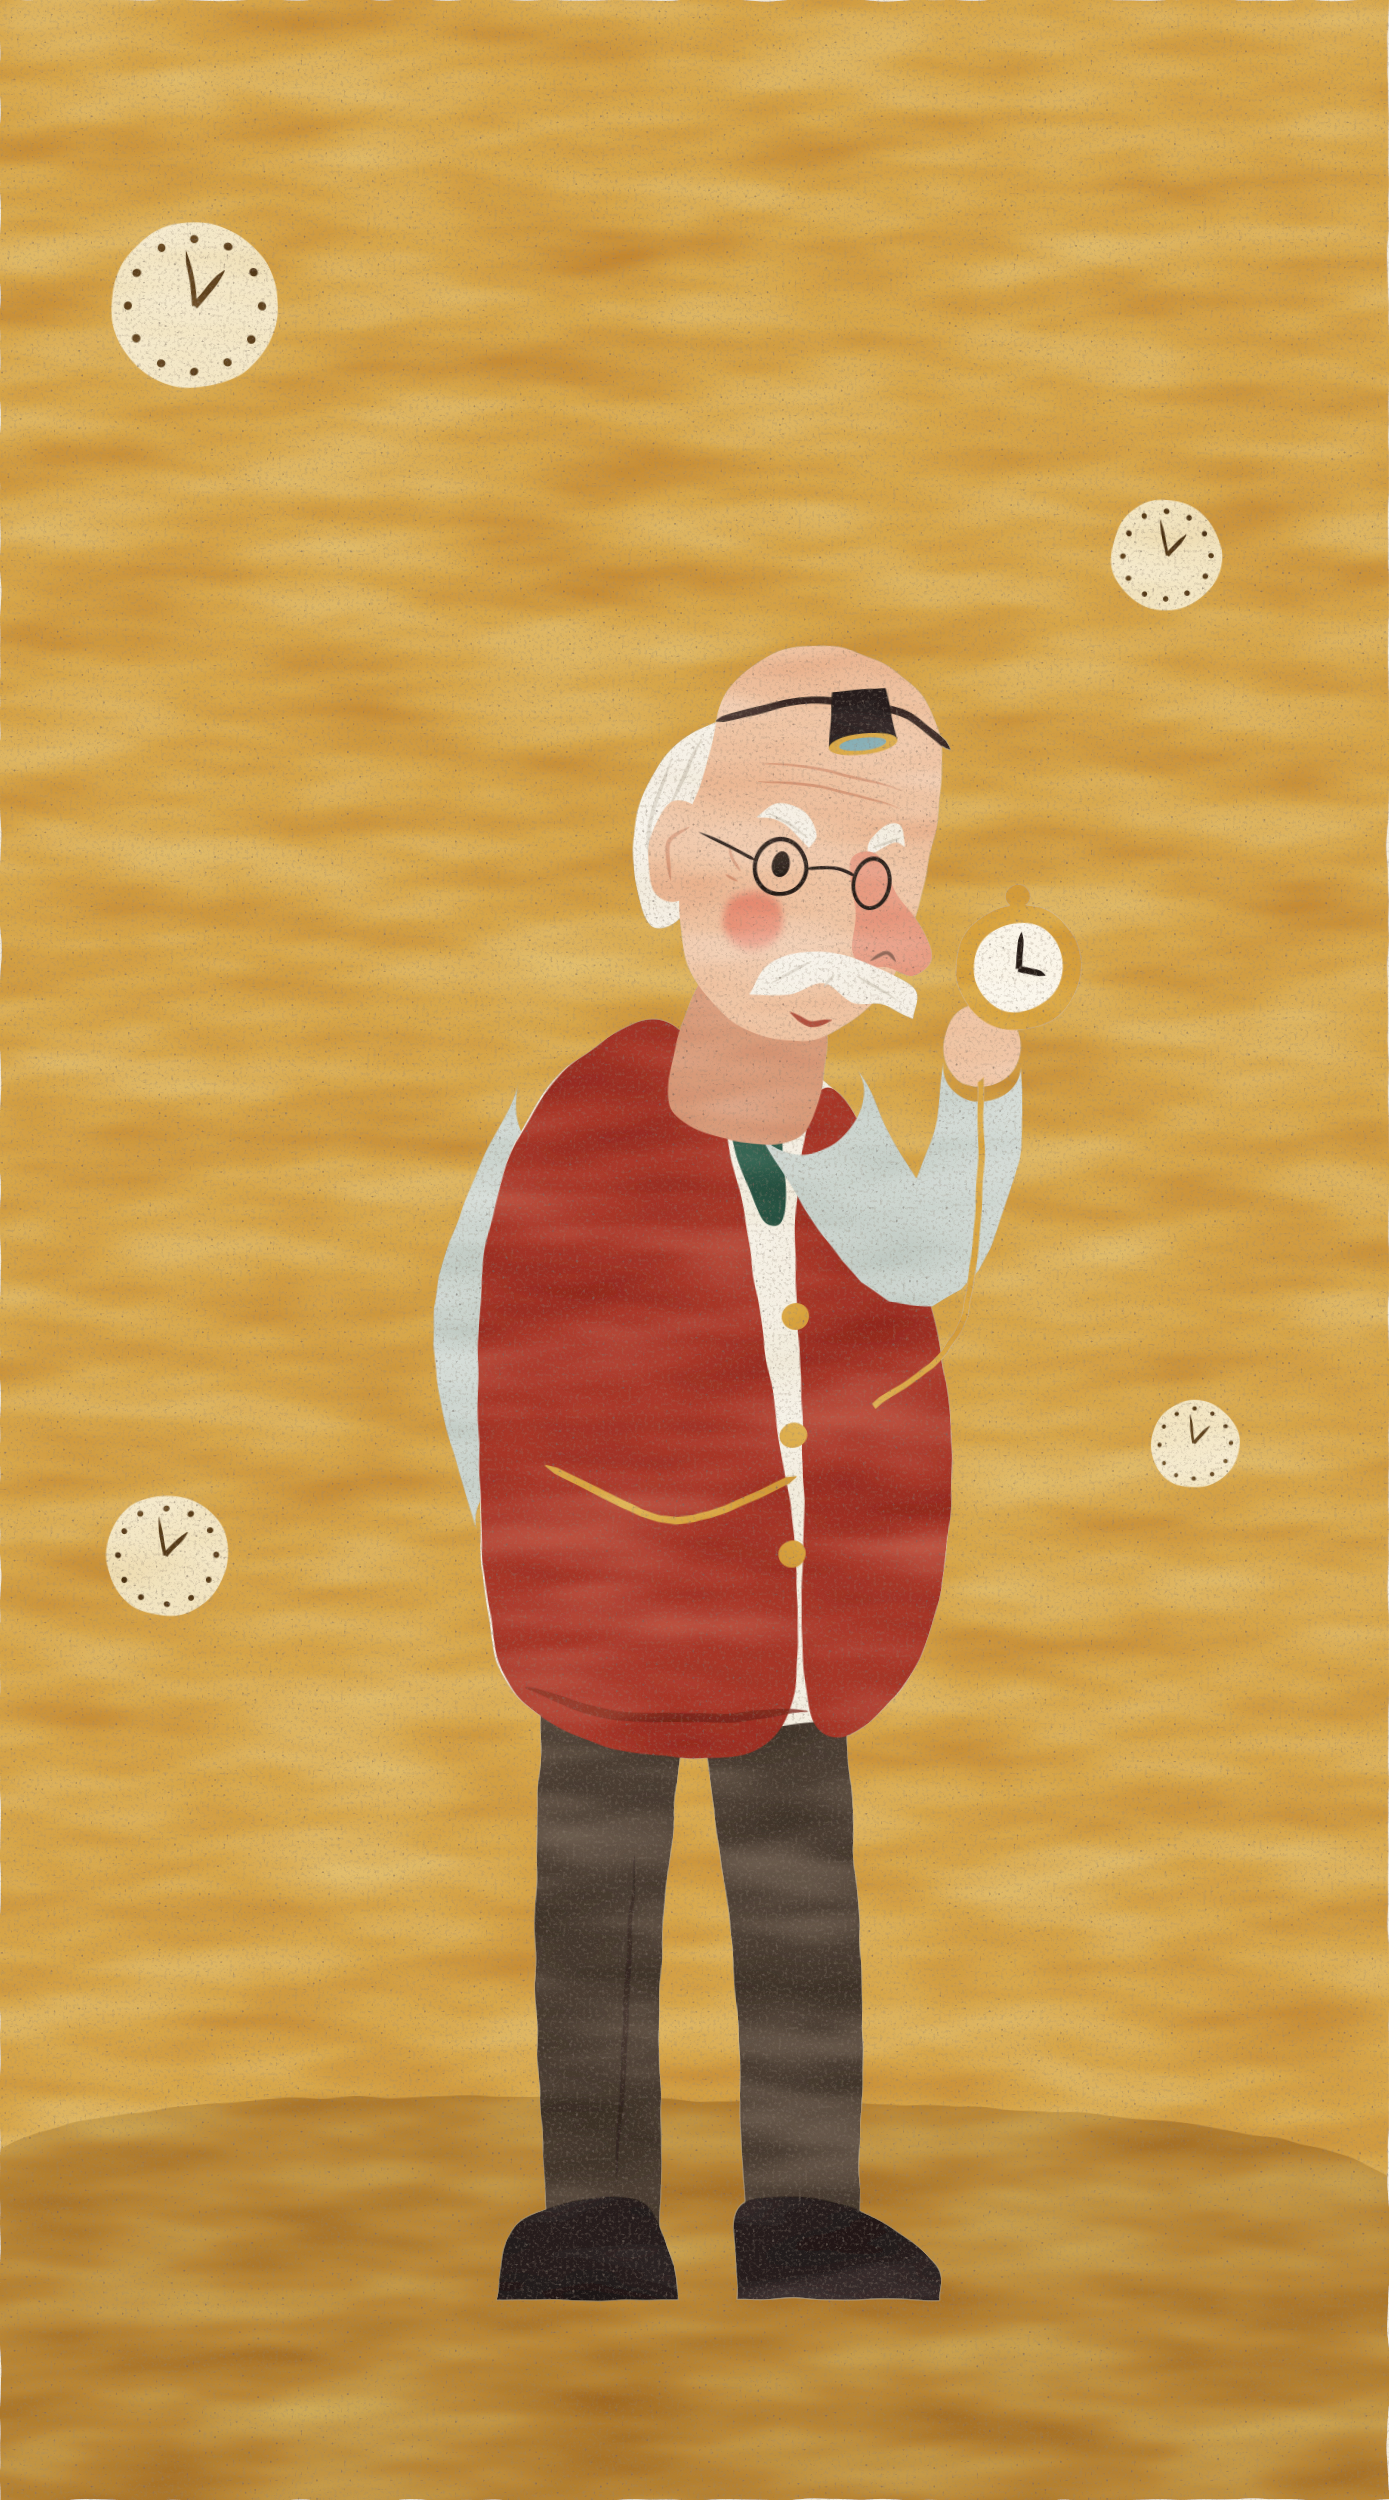
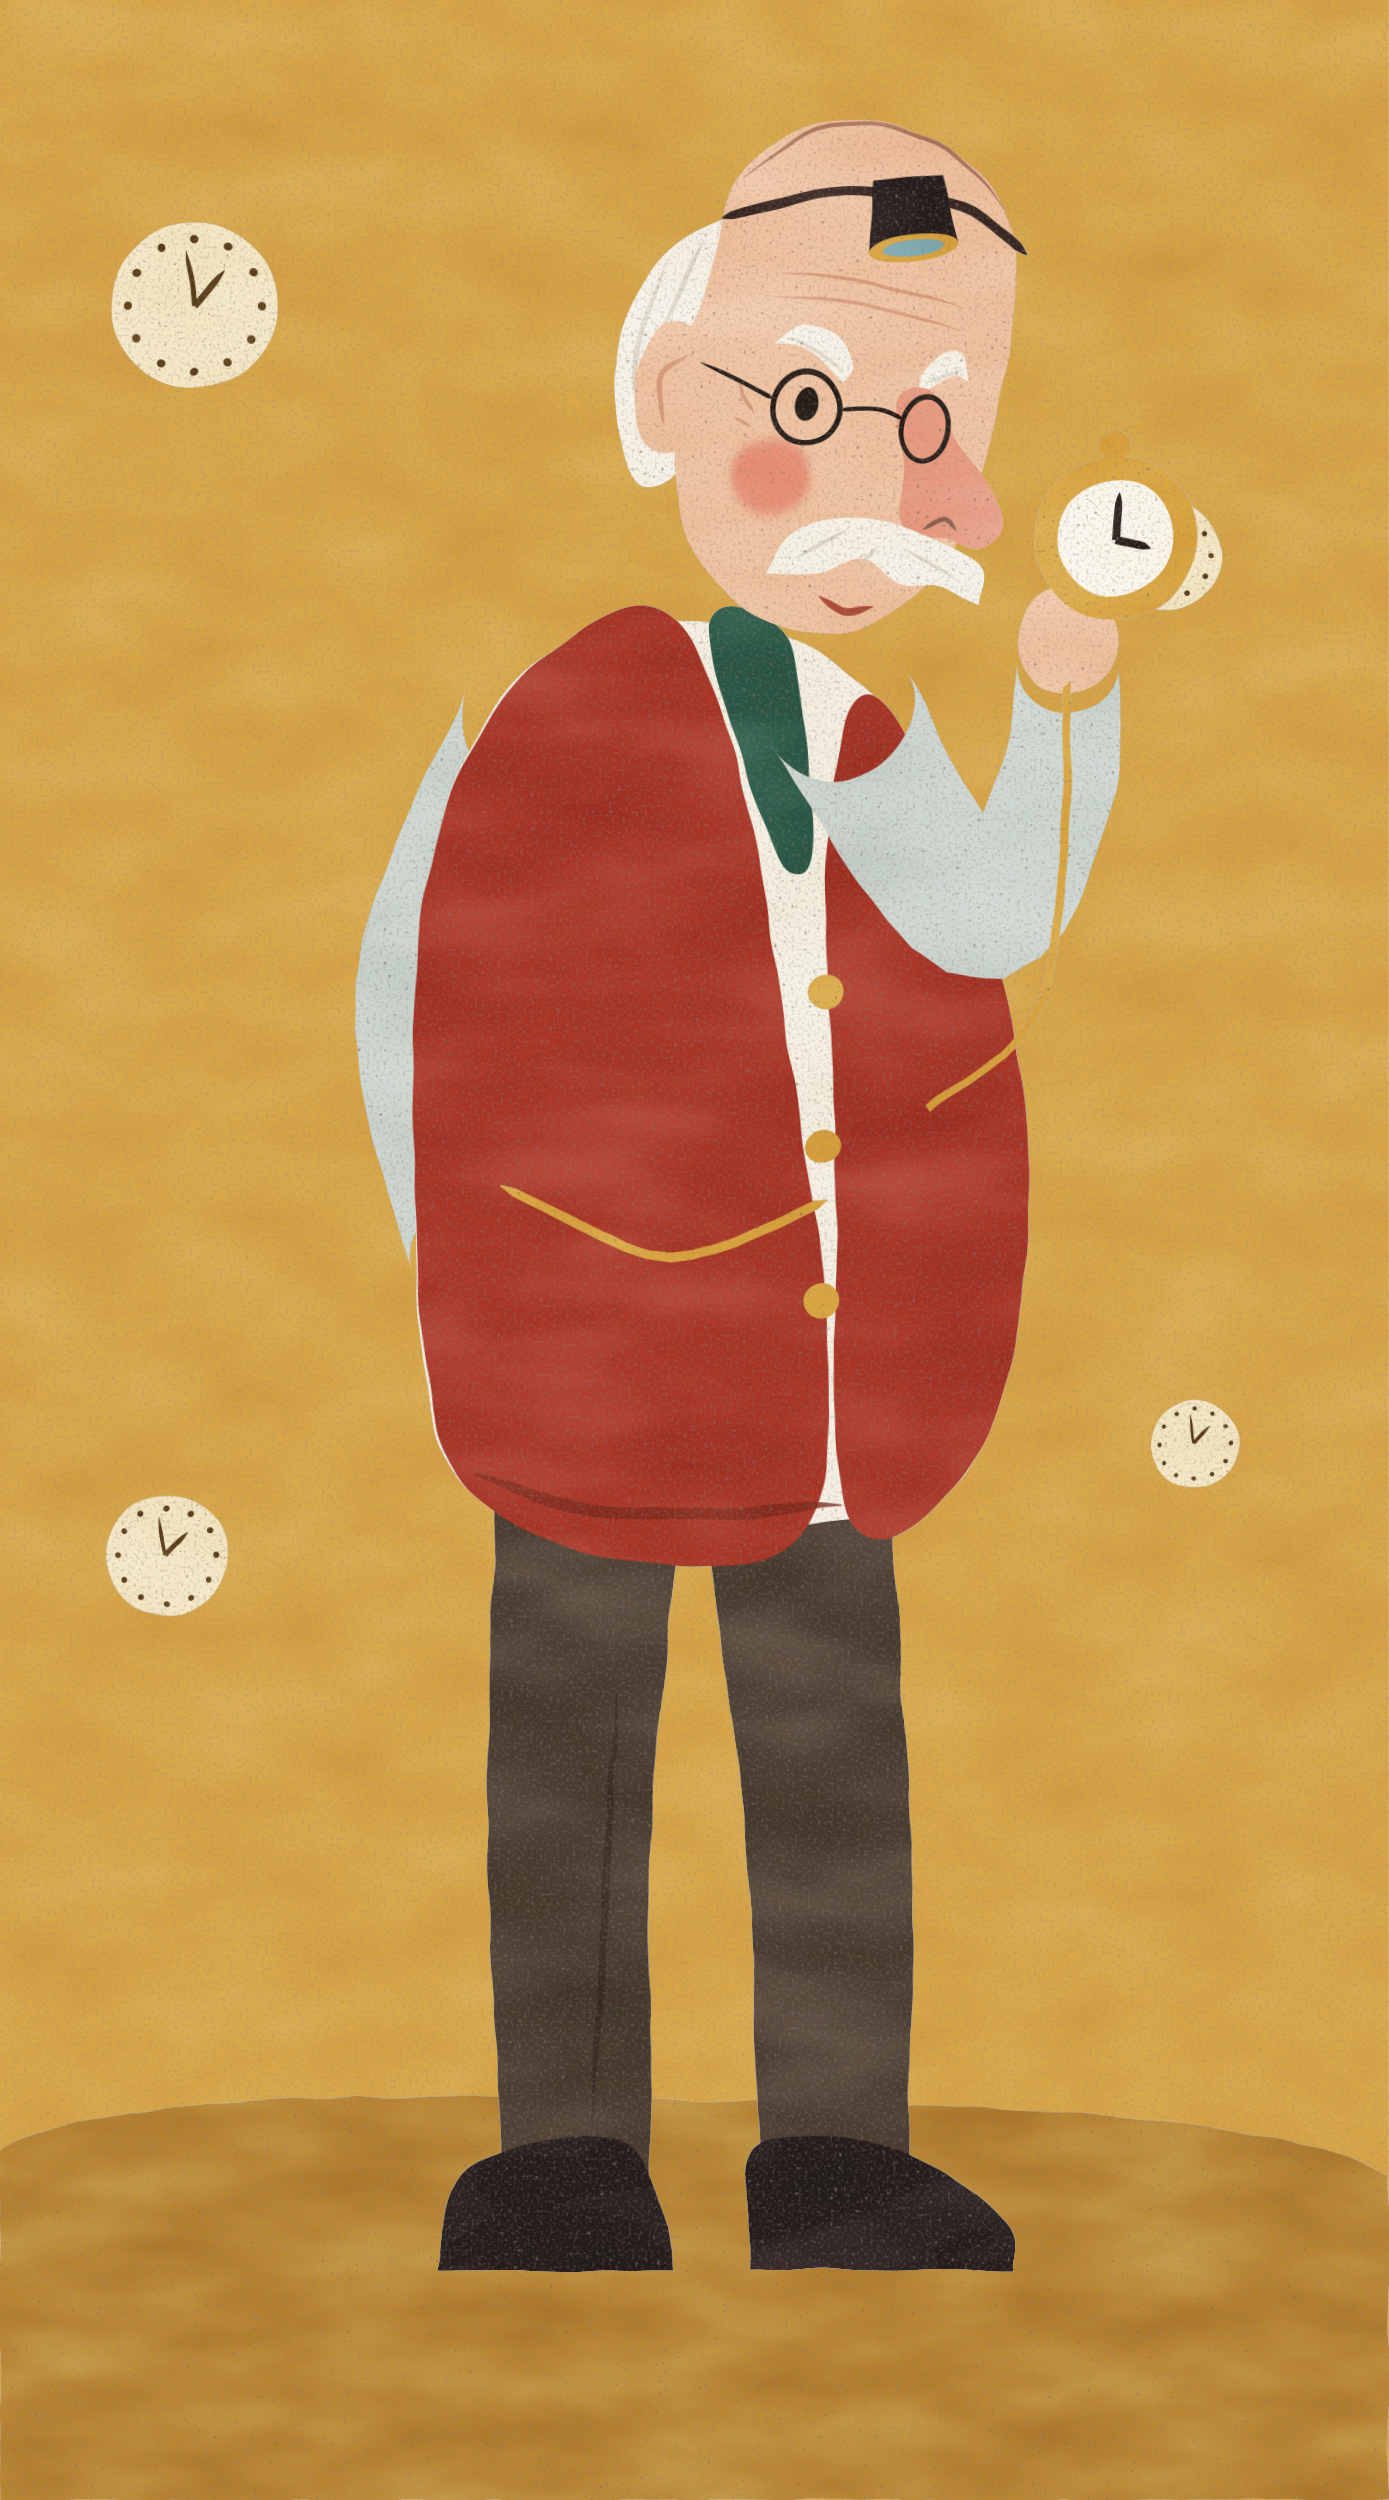
<svg xmlns="http://www.w3.org/2000/svg" viewBox="0 0 500 900" width="500" height="900">
  <defs>
    <filter id="soft" x="-50%" y="-50%" width="200%" height="200%">
      <feGaussianBlur stdDeviation="2.2" />
    </filter>
    <filter id="gouache" x="-5%" y="-5%" width="110%" height="110%">
      <feTurbulence type="fractalNoise" baseFrequency="0.045" numOctaves="2" seed="7" result="n" />
      <feDisplacementMap in="SourceGraphic" in2="n" scale="2.4" xChannelSelector="R" yChannelSelector="G" result="d" />
-       <feTurbulence type="fractalNoise" baseFrequency="0.012 0.05" numOctaves="3" seed="11" result="m" />
-       <feColorMatrix in="m" type="matrix" values="0.7 0 0 0 0.15  0.7 0 0 0 0.15  0.7 0 0 0 0.15  0 0 0 0 1" result="mg" />
+       <feTurbulence type="fractalNoise" baseFrequency="0.018 0.045" numOctaves="3" seed="11" result="m" />
+       <feColorMatrix in="m" type="matrix" values="0.45 0 0 0 0.275  0.45 0 0 0 0.275  0.45 0 0 0 0.275  0 0 0 0 1" result="mg" />
      <feBlend in="mg" in2="d" mode="soft-light" result="mb" />
      <feComposite in="mb" in2="d" operator="in" result="mls" />
      <feTurbulence type="fractalNoise" baseFrequency="0.9" numOctaves="1" seed="3" result="g" />
      <feColorMatrix in="g" type="matrix" values="0 0 0 0 0.16  0 0 0 0 0.12  0 0 0 0 0.1  0 0 0 -4 1.3" result="gd" />
      <feComposite in="gd" in2="d" operator="in" result="gds" />
      <feMerge>
        <feMergeNode in="mls" />
        <feMergeNode in="gds" />
      </feMerge>
    </filter>
+     <filter id="board" x="0" y="0" width="100%" height="100%">
+       <feTurbulence type="fractalNoise" baseFrequency="0.02 0.035" numOctaves="3" seed="5" result="m" />
+       <feColorMatrix in="m" type="matrix" values="0.28 0 0 0 0.36  0.28 0 0 0 0.36  0.28 0 0 0 0.36  0 0 0 0 1" result="mg" />
+       <feBlend in="mg" in2="SourceGraphic" mode="soft-light" result="mb" />
+       <feComposite in="mb" in2="SourceGraphic" operator="in" />
+     </filter>
    <filter id="paper" x="0" y="0" width="100%" height="100%">
      <feTurbulence type="fractalNoise" baseFrequency="0.85" numOctaves="3" seed="21" result="t" />
      <feColorMatrix in="t" type="matrix" values="0 0 0 0 0.3  0 0 0 0 0.24  0 0 0 0 0.18  0 0 0 -2.5 1.25" />
    </filter>
  </defs>
  <rect width="500" height="900" fill="#f3ead6" />
+   <g filter="url(#board)">
+     <rect width="500" height="900" fill="#d7a64a" />
+   </g>
  <g filter="url(#gouache)">
-     <rect width="500" height="900" fill="#d7a64a" />
    <path d="M0.0,774.0C41.7,750.0 166.7,754.5 250.0,756.0C333.3,757.5 458.3,759.0 500.0,783.0C541.7,807.0 583.3,880.5 500.0,900.0C416.7,919.5 83.3,921.0 0.0,900.0C-83.3,879.0 -41.7,798.0 0.0,774.0Z" fill="#b98634" />
    <circle cx="70.0" cy="110.0" r="30.0" fill="#f3e6c4" />
    <circle cx="94.0" cy="110.0" r="1.5" fill="#5a3e1c" />
    <circle cx="90.8" cy="122.0" r="1.5" fill="#5a3e1c" />
    <circle cx="82.0" cy="130.8" r="1.5" fill="#5a3e1c" />
    <circle cx="70.0" cy="134.0" r="1.5" fill="#5a3e1c" />
    <circle cx="58.0" cy="130.8" r="1.5" fill="#5a3e1c" />
    <circle cx="49.2" cy="122.0" r="1.5" fill="#5a3e1c" />
    <circle cx="46.0" cy="110.0" r="1.5" fill="#5a3e1c" />
    <circle cx="49.2" cy="98.0" r="1.5" fill="#5a3e1c" />
    <circle cx="58.0" cy="89.2" r="1.5" fill="#5a3e1c" />
    <circle cx="70.0" cy="86.0" r="1.5" fill="#5a3e1c" />
    <circle cx="82.0" cy="89.2" r="1.5" fill="#5a3e1c" />
    <circle cx="90.8" cy="98.0" r="1.5" fill="#5a3e1c" />
    <path d="M70.9,110.8 L71.8,109.8 L73.0,108.4 L74.5,106.6 L76.2,104.8 L77.8,102.9 L79.0,101.0 L80.0,99.3 L80.6,98.1 L80.4,97.9 L79.3,98.7 L77.7,99.8 L76.0,101.4 L74.3,103.2 L72.7,105.1 L71.2,106.8 L70.0,108.2 L69.1,109.2Z" fill="#5a3e1c" />
    <path d="M70.9,109.9 L70.6,108.2 L70.3,105.9 L69.9,103.1 L69.4,100.1 L68.9,97.1 L68.3,94.4 L67.6,92.1 L67.1,90.5 L66.9,90.5 L66.9,92.2 L66.9,94.6 L67.2,97.4 L67.6,100.4 L68.1,103.4 L68.5,106.2 L68.9,108.5 L69.1,110.1Z" fill="#5a3e1c" />
    <circle cx="420.0" cy="200.0" r="20.0" fill="#f3e6c4" />
    <circle cx="436.0" cy="200.0" r="1.0" fill="#5a3e1c" />
    <circle cx="433.9" cy="208.0" r="1.0" fill="#5a3e1c" />
    <circle cx="428.0" cy="213.9" r="1.0" fill="#5a3e1c" />
    <circle cx="420.0" cy="216.0" r="1.0" fill="#5a3e1c" />
    <circle cx="412.0" cy="213.9" r="1.0" fill="#5a3e1c" />
    <circle cx="406.1" cy="208.0" r="1.0" fill="#5a3e1c" />
    <circle cx="404.0" cy="200.0" r="1.0" fill="#5a3e1c" />
    <circle cx="406.1" cy="192.0" r="1.0" fill="#5a3e1c" />
    <circle cx="412.0" cy="186.1" r="1.0" fill="#5a3e1c" />
    <circle cx="420.0" cy="184.0" r="1.0" fill="#5a3e1c" />
    <circle cx="428.0" cy="186.1" r="1.0" fill="#5a3e1c" />
    <circle cx="433.9" cy="192.0" r="1.0" fill="#5a3e1c" />
    <path d="M420.6,200.5 L421.2,199.9 L422.0,198.9 L423.0,197.8 L424.1,196.5 L425.2,195.3 L426.0,194.0 L426.7,192.9 L427.1,192.1 L426.9,191.9 L426.2,192.5 L425.1,193.2 L424.0,194.2 L422.9,195.5 L421.8,196.7 L420.8,197.8 L420.0,198.8 L419.4,199.5Z" fill="#5a3e1c" />
    <path d="M420.6,199.9 L420.4,198.8 L420.2,197.3 L419.9,195.4 L419.6,193.4 L419.3,191.4 L418.9,189.6 L418.4,188.1 L418.1,187.0 L417.9,187.0 L417.9,188.1 L418.0,189.7 L418.1,191.6 L418.4,193.6 L418.7,195.6 L419.0,197.5 L419.2,199.0 L419.4,200.1Z" fill="#5a3e1c" />
    <circle cx="430.0" cy="520.0" r="16.0" fill="#f3e6c4" />
    <circle cx="442.8" cy="520.0" r="0.8" fill="#5a3e1c" />
    <circle cx="441.1" cy="526.4" r="0.8" fill="#5a3e1c" />
    <circle cx="436.4" cy="531.1" r="0.8" fill="#5a3e1c" />
    <circle cx="430.0" cy="532.8" r="0.8" fill="#5a3e1c" />
    <circle cx="423.6" cy="531.1" r="0.8" fill="#5a3e1c" />
    <circle cx="418.9" cy="526.4" r="0.8" fill="#5a3e1c" />
    <circle cx="417.2" cy="520.0" r="0.8" fill="#5a3e1c" />
    <circle cx="418.9" cy="513.6" r="0.8" fill="#5a3e1c" />
    <circle cx="423.6" cy="508.9" r="0.8" fill="#5a3e1c" />
    <circle cx="430.0" cy="507.2" r="0.8" fill="#5a3e1c" />
    <circle cx="436.4" cy="508.9" r="0.8" fill="#5a3e1c" />
    <circle cx="441.1" cy="513.6" r="0.8" fill="#5a3e1c" />
    <path d="M430.5,520.4 L431.0,519.9 L431.6,519.1 L432.4,518.2 L433.3,517.2 L434.1,516.2 L434.8,515.2 L435.3,514.3 L435.7,513.7 L435.5,513.5 L434.9,514.0 L434.1,514.6 L433.2,515.4 L432.3,516.4 L431.5,517.4 L430.7,518.3 L430.0,519.0 L429.5,519.6Z" fill="#5a3e1c" />
    <path d="M430.5,519.9 L430.3,519.1 L430.1,517.8 L429.9,516.3 L429.7,514.7 L429.4,513.1 L429.1,511.7 L428.7,510.4 L428.5,509.6 L428.3,509.6 L428.3,510.5 L428.4,511.8 L428.5,513.3 L428.7,514.9 L429.0,516.5 L429.2,518.0 L429.4,519.2 L429.5,520.1Z" fill="#5a3e1c" />
    <circle cx="60.0" cy="560.0" r="22.0" fill="#f3e6c4" />
    <circle cx="77.6" cy="560.0" r="1.1" fill="#5a3e1c" />
    <circle cx="75.2" cy="568.8" r="1.1" fill="#5a3e1c" />
    <circle cx="68.8" cy="575.2" r="1.1" fill="#5a3e1c" />
    <circle cx="60.0" cy="577.6" r="1.1" fill="#5a3e1c" />
    <circle cx="51.2" cy="575.2" r="1.1" fill="#5a3e1c" />
    <circle cx="44.8" cy="568.8" r="1.1" fill="#5a3e1c" />
    <circle cx="42.4" cy="560.0" r="1.1" fill="#5a3e1c" />
    <circle cx="44.8" cy="551.2" r="1.1" fill="#5a3e1c" />
    <circle cx="51.2" cy="544.8" r="1.1" fill="#5a3e1c" />
    <circle cx="60.0" cy="542.4" r="1.1" fill="#5a3e1c" />
    <circle cx="68.8" cy="544.8" r="1.1" fill="#5a3e1c" />
    <circle cx="75.2" cy="551.2" r="1.1" fill="#5a3e1c" />
    <path d="M60.7,560.6 L61.3,559.8 L62.2,558.8 L63.3,557.5 L64.5,556.2 L65.7,554.8 L66.6,553.4 L67.3,552.2 L67.8,551.3 L67.6,551.1 L66.8,551.7 L65.6,552.6 L64.4,553.7 L63.2,555.0 L62.0,556.4 L60.9,557.6 L60.0,558.7 L59.3,559.4Z" fill="#5a3e1c" />
    <path d="M60.7,559.9 L60.5,558.7 L60.2,557.0 L59.9,555.0 L59.6,552.7 L59.2,550.5 L58.7,548.5 L58.2,546.9 L57.9,545.7 L57.7,545.7 L57.7,546.9 L57.8,548.7 L57.9,550.7 L58.2,553.0 L58.6,555.2 L58.9,557.2 L59.2,558.9 L59.3,560.1Z" fill="#5a3e1c" />
  </g>
-   <g transform="translate(250,830) scale(1.08)" filter="url(#gouache)">
+   <g transform="translate(250,820) scale(1.404)" filter="url(#gouache)">
    <path d="M-50.9,-215.8 L-50.9,-208.6 L-51.2,-199.0 L-51.6,-187.4 L-52.1,-174.5 L-52.5,-160.9 L-52.9,-146.9 L-53.1,-133.3 L-53.0,-120.4 L-52.9,-107.6 L-52.5,-94.0 L-52.0,-80.1 L-51.4,-66.5 L-50.7,-53.7 L-50.0,-42.2 L-49.4,-32.6 L-49.0,-25.5 L-11.0,-26.5 L-11.0,-33.9 L-11.1,-43.6 L-11.2,-55.0 L-11.4,-67.7 L-11.5,-81.1 L-11.5,-94.6 L-11.4,-107.6 L-11.0,-119.6 L-10.1,-131.5 L-9.0,-144.5 L-7.6,-157.9 L-6.2,-171.2 L-4.7,-183.8 L-3.3,-195.2 L-2.1,-204.9 L-1.1,-212.2Z" fill="#4e4036" />
    <path d="M-0.8,-211.2 L0.5,-203.9 L2.2,-194.2 L4.0,-182.9 L6.0,-170.2 L8.0,-156.9 L9.9,-143.5 L11.6,-130.6 L13.0,-118.7 L13.9,-106.7 L14.6,-93.7 L15.2,-80.2 L15.6,-66.9 L16.0,-54.2 L16.3,-42.7 L16.7,-33.1 L17.0,-25.7 L55.0,-26.3 L55.1,-33.4 L55.3,-43.0 L55.5,-54.5 L55.6,-67.4 L55.7,-81.0 L55.6,-94.9 L55.4,-108.5 L55.0,-121.3 L54.5,-134.2 L53.7,-147.9 L52.8,-161.8 L51.7,-175.5 L50.7,-188.4 L49.8,-200.0 L49.2,-209.6 L48.8,-216.8Z" fill="#4e4036" />
    <path d="M-20.2,-150.0 L-20.9,-140.8 L-22.0,-127.7 L-23.1,-112.0 L-24.0,-95.1 L-24.9,-78.1 L-25.5,-62.4 L-25.9,-49.3 L-26.1,-40.0 L-25.9,-40.0 L-25.1,-49.2 L-24.0,-62.3 L-22.9,-78.0 L-22.0,-94.9 L-21.1,-111.9 L-20.5,-127.6 L-20.1,-140.7 L-19.8,-150.0Z" fill="#40332c" />
    <path d="M-66.0,-2.0C-63.6,-9.8 -65.7,-22.3 -58.0,-28.0C-50.3,-33.7 -28.3,-37.7 -20.0,-36.0C-11.7,-34.3 -10.3,-23.7 -8.0,-18.0C-5.7,-12.3 -6.6,-6.8 -6.0,-2.0C-24.0,-2.0 -48.0,-2.0 -66.0,-2.0Z" fill="#2c2420" />
    <path d="M14.0,-2.0C14.6,-11.6 9.3,-29.0 16.0,-34.0C22.7,-39.0 43.3,-35.3 54.0,-32.0C64.7,-28.7 75.3,-19.0 80.0,-14.0C84.7,-9.0 81.4,-5.6 82.0,-2.0C61.6,-2.0 34.4,-2.0 14.0,-2.0Z" fill="#2c2420" />
    <path d="M-58.0,-408.7 L-60.1,-403.4 L-63.4,-396.3 L-67.7,-387.5 L-72.4,-377.4 L-77.1,-366.5 L-81.4,-355.3 L-84.8,-343.8 L-86.9,-332.2 L-87.2,-320.6 L-86.1,-309.3 L-84.0,-298.3 L-81.4,-287.9 L-78.7,-278.3 L-76.1,-270.0 L-74.0,-263.4 L-72.6,-258.6 A15.0,15.0 0 0 1 -43.4,-265.4 L-43.4,-265.4 L-44.4,-271.0 L-46.2,-278.3 L-48.3,-286.6 L-50.3,-295.4 L-52.1,-304.4 L-53.3,-313.3 L-53.7,-321.2 L-53.1,-327.8 L-51.3,-334.5 L-48.1,-342.7 L-43.9,-351.8 L-39.1,-361.1 L-34.1,-370.1 L-29.3,-378.4 L-25.1,-385.7 L-22.0,-391.3 A20.0,20.0 0 0 1 -58.0,-408.7Z" fill="#cdd6d0" />
    <path d="M-56.0,-200.0C-74.7,-216.0 -70.3,-261.7 -72.0,-290.0C-73.7,-318.3 -71.7,-349.0 -66.0,-370.0C-60.3,-391.0 -50.7,-407.0 -38.0,-416.0C-25.3,-425.0 -4.3,-426.0 10.0,-424.0C24.3,-422.0 37.3,-416.3 48.0,-404.0C58.7,-391.7 67.7,-370.7 74.0,-350.0C80.3,-329.3 86.0,-302.7 86.0,-280.0C86.0,-257.3 81.7,-228.3 74.0,-214.0C66.3,-199.7 61.7,-196.3 40.0,-194.0C18.3,-191.7 -37.3,-184.0 -56.0,-200.0Z" fill="#f4efe2" />
    <path d="M-56.0,-200.0C-73.0,-216.0 -70.3,-261.7 -72.0,-290.0C-73.7,-318.3 -71.7,-349.0 -66.0,-370.0C-60.3,-391.0 -48.7,-407.3 -38.0,-416.0C-27.3,-424.7 -12.0,-436.3 -2.0,-422.0C8.0,-407.7 16.7,-368.0 22.0,-330.0C27.3,-292.0 43.0,-215.7 30.0,-194.0C17.0,-172.3 -39.0,-184.0 -56.0,-200.0Z" fill="#a9382b" />
    <path d="M46.0,-406.0C52.7,-402.7 67.3,-371.0 74.0,-350.0C80.7,-329.0 86.0,-302.7 86.0,-280.0C86.0,-257.3 81.7,-228.3 74.0,-214.0C66.3,-199.7 46.3,-179.7 40.0,-194.0C33.7,-208.3 37.0,-270.7 36.0,-300.0C35.0,-329.3 32.3,-352.3 34.0,-370.0C35.7,-387.7 39.3,-409.3 46.0,-406.0Z" fill="#a9382b" />
    <path d="M4.0,-424.0C5.0,-432.0 19.7,-429.0 24.0,-420.0C28.3,-411.0 29.7,-380.0 30.0,-370.0C30.3,-360.0 28.0,-359.7 26.0,-360.0C24.0,-360.3 21.7,-361.3 18.0,-372.0C14.3,-382.7 3.0,-416.0 4.0,-424.0Z" fill="#2f5a4a" />
    <circle cx="34.0" cy="-330.0" r="4.5" fill="#d9a441" />
    <circle cx="33.2" cy="-290.0" r="4.5" fill="#d9a441" />
    <circle cx="32.4" cy="-250.0" r="4.5" fill="#d9a441" />
    <path d="M-50.1,-279.8 L-47.1,-277.3 L-42.6,-275.0 L-37.1,-272.1 L-31.0,-269.0 L-24.6,-266.1 L-18.1,-263.5 L-11.9,-261.7 L-6.1,-260.8 L-0.4,-261.1 L5.5,-262.4 L11.5,-264.4 L17.2,-266.8 L22.6,-269.3 L27.4,-271.7 L31.4,-273.7 L34.1,-275.9 L33.9,-276.1 L30.5,-275.7 L26.4,-273.8 L21.6,-271.5 L16.3,-269.0 L10.6,-266.6 L4.9,-264.7 L-0.7,-263.5 L-5.9,-263.2 L-11.3,-264.0 L-17.4,-265.8 L-23.7,-268.3 L-30.0,-271.2 L-36.0,-274.2 L-41.4,-277.1 L-46.1,-279.4 L-49.9,-280.2Z" fill="#d9a441" />
    <path d="M-56.1,-205.7 L-53.6,-204.6 L-50.4,-203.1 L-46.5,-201.3 L-42.1,-199.5 L-37.1,-197.9 L-31.7,-196.4 L-26.0,-195.3 L-20.1,-194.5 L-13.4,-194.2 L-5.7,-194.2 L2.7,-194.5 L11.3,-194.9 L19.6,-195.4 L27.1,-196.1 L33.4,-197.1 L38.0,-197.8 L38.0,-198.2 L33.3,-198.4 L27.0,-198.6 L19.4,-198.4 L11.2,-197.9 L2.6,-197.5 L-5.7,-197.2 L-13.4,-197.2 L-19.9,-197.5 L-25.6,-198.2 L-31.0,-199.4 L-36.3,-200.8 L-41.2,-202.2 L-45.7,-203.6 L-49.7,-204.7 L-53.2,-205.7 L-55.9,-206.3Z" fill="#7e2a21" opacity="0.8" />
    <path d="M18.9,-393.6 L22.0,-389.3 L26.1,-382.8 L31.2,-374.6 L36.9,-365.6 L42.9,-356.6 L49.0,-348.3 L55.6,-340.9 L64.9,-334.6 L79.1,-333.4 L89.3,-339.1 L94.8,-345.7 L98.3,-352.3 L100.9,-358.7 L103.0,-364.8 L104.7,-370.3 L106.2,-375.3 L107.6,-380.8 L108.5,-386.7 L109.0,-392.5 L109.2,-397.9 L109.2,-402.9 L109.1,-407.3 L109.0,-410.6 L109.0,-413.0 A13.0,13.0 0 0 1 83.0,-415.0 L83.0,-415.0 L82.6,-412.1 L82.2,-408.3 L81.8,-404.2 L81.3,-399.8 L80.7,-395.4 L79.9,-391.3 L79.0,-387.8 L77.8,-384.7 L76.0,-380.6 L74.0,-375.7 L71.8,-370.8 L69.7,-366.7 L68.0,-364.1 L67.7,-363.9 L71.6,-366.0 L79.1,-365.4 L80.4,-365.3 L77.5,-369.4 L73.3,-376.3 L68.6,-384.6 L63.9,-393.4 L59.6,-401.9 L55.8,-409.2 L53.1,-414.4 A20.0,20.0 0 0 1 18.9,-393.6Z" fill="#cdd6d0" />
    <ellipse cx="96.0" cy="-420.0" rx="13.0" ry="14.0" transform="rotate(0 96.0 -420.0)" fill="#efc3a2" />
    <path d="M95.0,-416.0 L94.7,-409.0 L94.5,-399.3 L94.2,-387.6 L93.9,-374.9 L93.3,-362.0 L92.3,-349.7 L91.0,-338.8 L89.0,-330.3 L86.3,-323.8 L82.7,-318.5 L78.5,-314.1 L74.0,-310.4 L69.6,-307.4 L65.4,-304.9 L61.9,-302.8 L59.4,-300.8 L60.6,-299.2 L63.0,-301.1 L66.5,-303.2 L70.6,-305.7 L75.2,-308.8 L79.9,-312.6 L84.3,-317.2 L88.1,-322.9 L91.0,-329.7 L92.9,-338.5 L94.3,-349.5 L95.3,-361.9 L95.9,-374.8 L96.2,-387.6 L96.5,-399.2 L96.7,-409.0 L97.0,-416.0Z" fill="#d9a441" />
    <circle cx="108.0" cy="-446.0" r="21.0" fill="#d9a441" />
    <circle cx="108.0" cy="-446.0" r="15.0" fill="#fbf6ea" />
    <circle cx="108.0" cy="-470.0" r="4.0" fill="#d9a441" />
    <path d="M109.0,-445.9 L109.1,-446.9 L109.2,-448.4 L109.3,-450.1 L109.5,-451.9 L109.7,-453.8 L109.7,-455.5 L109.4,-457.0 L109.1,-458.0 L108.9,-458.0 L108.4,-457.0 L107.9,-455.6 L107.7,-453.9 L107.5,-452.1 L107.3,-450.2 L107.2,-448.5 L107.1,-447.1 L107.0,-446.1Z" fill="#2a201c" />
    <path d="M107.7,-445.1 L108.4,-444.8 L109.5,-444.4 L110.8,-444.0 L112.2,-443.6 L113.6,-443.1 L114.9,-442.8 L116.1,-442.8 L117.0,-442.9 L117.0,-443.1 L116.4,-443.7 L115.5,-444.5 L114.2,-445.0 L112.8,-445.4 L111.4,-445.9 L110.1,-446.3 L109.1,-446.7 L108.3,-446.9Z" fill="#2a201c" />
    <ellipse cx="92.0" cy="-416.0" rx="7.0" ry="9.0" transform="rotate(0 92.0 -416.0)" fill="#efc3a2" />
    <g transform="translate(34,-482) rotate(12) scale(0.6)">
      <path d="M-46.0,-70.0C-50.7,-73.3 -70.3,-59.3 -78.0,-50.0C-85.7,-40.7 -90.7,-27.0 -92.0,-14.0C-93.3,-1.0 -89.7,17.0 -86.0,28.0C-82.3,39.0 -75.3,50.0 -70.0,52.0C-64.7,54.0 -55.7,47.0 -54.0,40.0C-52.3,33.0 -60.7,21.7 -60.0,10.0C-59.3,-1.7 -52.3,-16.7 -50.0,-30.0C-47.7,-43.3 -41.3,-66.7 -46.0,-70.0Z" fill="#f6f1e6" />
      <path d="M-80.2,-40.0 L-80.8,-36.9 L-81.7,-32.8 L-82.8,-27.9 L-83.8,-22.4 L-84.6,-16.6 L-85.1,-10.7 L-85.3,-5.1 L-85.1,0.1 L-84.2,5.2 L-82.8,10.4 L-81.0,15.7 L-78.9,20.8 L-76.8,25.5 L-74.9,29.8 L-73.3,33.3 L-72.1,36.0 L-71.9,36.0 L-72.8,33.2 L-74.2,29.5 L-75.8,25.1 L-77.6,20.2 L-79.3,15.1 L-80.9,9.8 L-82.1,4.7 L-82.9,-0.1 L-83.1,-5.1 L-82.9,-10.6 L-82.4,-16.3 L-81.7,-22.1 L-81.1,-27.6 L-80.5,-32.6 L-80.0,-36.8 L-79.8,-40.0Z" fill="#d9d2c4" opacity="0.8" />
      <path d="M-66.2,-54.0 L-67.4,-50.4 L-69.0,-45.3 L-70.5,-39.0 L-72.1,-32.2 L-73.5,-25.4 L-74.7,-19.1 L-75.5,-13.8 L-76.1,-10.0 L-75.9,-10.0 L-74.8,-13.6 L-73.3,-18.8 L-71.6,-25.0 L-69.9,-31.8 L-68.4,-38.5 L-67.1,-44.8 L-66.3,-50.2 L-65.8,-54.0Z" fill="#d9d2c4" opacity="0.8" />
-       <path d="M-30.0,60.0C-18.3,47.3 19.3,59.0 30.0,74.0C40.7,89.0 45.7,137.3 34.0,150.0C22.3,162.7 -29.3,165.0 -40.0,150.0C-50.7,135.0 -41.7,72.7 -30.0,60.0Z" fill="#d99c7c" />
      <path d="M-60.0,-36.0C-58.7,-50.3 -62.0,-72.7 -56.0,-86.0C-50.0,-99.3 -37.0,-110.7 -24.0,-116.0C-11.0,-121.3 8.7,-121.3 22.0,-118.0C35.3,-114.7 48.0,-106.0 56.0,-96.0C64.0,-86.0 67.3,-71.3 70.0,-58.0C72.7,-44.7 72.0,-30.7 72.0,-16.0C72.0,-1.3 71.7,16.7 70.0,30.0C68.3,43.3 67.0,54.0 62.0,64.0C57.0,74.0 48.3,84.0 40.0,90.0C31.7,96.0 21.7,99.3 12.0,100.0C2.3,100.7 -8.7,98.3 -18.0,94.0C-27.3,89.7 -37.3,83.0 -44.0,74.0C-50.7,65.0 -54.7,52.3 -58.0,40.0C-61.3,27.7 -63.7,12.7 -64.0,0.0C-64.3,-12.7 -61.3,-21.7 -60.0,-36.0Z" fill="#efc3a2" />
+       <path d="M-54.3,-84.7 L-51.8,-87.1 L-48.7,-90.6 L-44.9,-94.7 L-40.8,-99.2 L-36.3,-103.7 L-31.6,-107.9 L-26.8,-111.4 L-22.0,-114.0 L-17.0,-115.7 L-11.4,-116.9 L-5.6,-117.8 L0.5,-118.2 L6.6,-118.1 L12.5,-117.7 L18.2,-117.0 L23.4,-115.9 L28.3,-114.2 L33.3,-111.7 L38.3,-108.7 L43.1,-105.4 L47.6,-102.1 L51.6,-99.1 L54.9,-96.5 L57.5,-94.7 L57.7,-94.9 L55.2,-96.8 L52.0,-99.6 L48.2,-102.9 L43.9,-106.4 L39.1,-110.0 L34.2,-113.2 L29.0,-115.9 L23.8,-117.7 L18.5,-118.8 L12.7,-119.5 L6.6,-119.9 L0.4,-119.9 L-5.7,-119.6 L-11.8,-118.7 L-17.5,-117.4 L-22.8,-115.6 L-27.8,-112.9 L-32.7,-109.2 L-37.4,-104.9 L-41.8,-100.1 L-45.8,-95.4 L-49.3,-91.1 L-52.2,-87.5 L-54.5,-84.9Z" fill="#a8705a" opacity="0.85" />
      <path d="M-56.0,-12.0C-59.0,-20.3 -69.7,-21.0 -74.0,-18.0C-78.3,-15.0 -82.0,-2.7 -82.0,6.0C-82.0,14.7 -78.3,29.7 -74.0,34.0C-69.7,38.3 -59.0,39.7 -56.0,32.0C-53.0,24.3 -53.0,-3.7 -56.0,-12.0Z" fill="#efc3a2" />
      <path d="M-62.1,-6.1 L-63.1,-5.4 L-64.5,-4.5 L-66.2,-3.3 L-68.0,-1.9 L-69.8,-0.3 L-71.3,1.5 L-72.5,3.6 L-73.1,5.9 L-73.1,8.4 L-72.6,11.2 L-71.7,14.1 L-70.6,17.1 L-69.4,20.0 L-68.1,22.5 L-66.9,24.5 L-66.1,26.0 L-65.9,26.0 L-66.2,24.3 L-66.8,22.0 L-67.6,19.3 L-68.6,16.4 L-69.6,13.5 L-70.4,10.7 L-70.9,8.1 L-70.9,6.1 L-70.4,4.5 L-69.5,2.8 L-68.2,1.1 L-66.7,-0.6 L-65.2,-2.1 L-63.8,-3.6 L-62.6,-4.9 L-61.9,-5.9Z" fill="#d99c7c" />
      <path d="M-59.8,-65.7 L-55.4,-66.3 L-50.1,-68.6 L-44.0,-71.6 L-37.3,-74.9 L-30.1,-78.3 L-22.9,-81.4 L-15.9,-84.1 L-9.5,-86.1 L-3.2,-87.5 L3.3,-88.7 L9.9,-89.6 L16.4,-90.3 L22.8,-90.6 L28.9,-90.7 L34.6,-90.5 L39.7,-90.0 L44.4,-89.1 L48.9,-87.6 L53.2,-85.7 L57.1,-83.5 L60.8,-81.3 L64.0,-79.3 L67.2,-78.2 L69.9,-77.8 L70.1,-78.2 L68.4,-80.2 L66.1,-82.6 L62.9,-84.7 L59.1,-87.0 L54.9,-89.2 L50.3,-91.3 L45.4,-92.9 L40.3,-94.0 L34.8,-94.5 L28.9,-94.7 L22.6,-94.6 L16.1,-94.2 L9.4,-93.6 L2.7,-92.7 L-4.0,-91.4 L-10.5,-89.9 L-17.2,-87.9 L-24.4,-85.1 L-31.8,-81.9 L-39.0,-78.6 L-45.8,-75.2 L-51.9,-72.2 L-56.9,-69.4 L-60.2,-66.3Z" fill="#3a2c26" />
      <g transform="rotate(-18 18 -84)">
        <path d="M4.0,-100.0C13.0,-100.0 25.0,-100.0 34.0,-100.0C35.2,-91.0 36.8,-79.0 38.0,-70.0C26.6,-70.0 11.4,-70.0 0.0,-70.0C1.2,-79.0 2.8,-91.0 4.0,-100.0Z" fill="#2c2420" />
        <ellipse cx="19.0" cy="-70.0" rx="19.0" ry="6.0" transform="rotate(0 19.0 -70.0)" fill="#d9a441" />
        <ellipse cx="19.0" cy="-70.0" rx="13.0" ry="3.6" transform="rotate(0 19.0 -70.0)" fill="#7fa9b0" />
      </g>
      <path d="M-30.0,-47.9 L-26.9,-48.1 L-22.8,-48.5 L-17.9,-49.0 L-12.4,-49.5 L-6.7,-50.1 L-0.9,-50.6 L4.8,-51.0 L10.0,-51.2 L15.2,-51.1 L20.9,-50.9 L26.7,-50.5 L32.4,-50.1 L37.9,-49.7 L42.8,-49.4 L46.9,-49.1 L50.0,-48.9 L50.0,-49.1 L46.9,-49.5 L42.8,-50.0 L38.0,-50.7 L32.6,-51.4 L26.8,-52.0 L21.0,-52.5 L15.3,-52.7 L10.0,-52.8 L4.7,-52.6 L-1.0,-52.2 L-6.8,-51.6 L-12.6,-50.8 L-18.0,-50.0 L-22.9,-49.3 L-26.9,-48.6 L-30.0,-48.1Z" fill="#d99c7c" />
      <path d="M-30.0,-37.9 L-26.9,-38.1 L-22.8,-38.5 L-17.9,-39.0 L-12.4,-39.5 L-6.7,-40.1 L-0.9,-40.6 L4.8,-41.0 L10.0,-41.2 L15.2,-41.1 L20.9,-40.9 L26.7,-40.5 L32.4,-40.1 L37.9,-39.7 L42.8,-39.4 L46.9,-39.1 L50.0,-38.9 L50.0,-39.1 L46.9,-39.5 L42.8,-40.0 L38.0,-40.7 L32.6,-41.4 L26.8,-42.0 L21.0,-42.5 L15.3,-42.7 L10.0,-42.8 L4.7,-42.6 L-1.0,-42.2 L-6.8,-41.6 L-12.6,-40.8 L-18.0,-40.0 L-22.9,-39.3 L-26.9,-38.6 L-30.0,-38.1Z" fill="#d99c7c" />
      <circle cx="-16.0" cy="38.0" r="17.0" fill="#e2715c" opacity="0.6" filter="url(#soft)" />
      <circle cx="60.0" cy="30.0" r="8.0" fill="#e2715c" opacity="0.5" filter="url(#soft)" />
      <ellipse cx="-8.0" cy="4.0" rx="5.2" ry="7.0" transform="rotate(0 -8.0 4.0)" fill="#2a201c" />
      <ellipse cx="44.0" cy="2.0" rx="3.4" ry="6.4" transform="rotate(0 44.0 2.0)" fill="#2a201c" />
      <path d="M-29.9,11.9 L-30.3,11.3 L-30.8,10.6 L-31.5,9.7 L-32.3,8.8 L-33.2,7.9 L-34.1,7.1 L-34.8,6.3 L-35.3,5.6 L-35.7,4.8 L-36.1,4.1 L-36.4,3.3 L-36.7,2.5 L-37.1,1.7 L-37.4,1.0 L-37.7,0.4 L-37.9,-0.0 L-38.1,0.0 L-38.1,0.5 L-38.1,1.2 L-38.1,1.9 L-38.0,2.8 L-37.9,3.7 L-37.6,4.7 L-37.2,5.6 L-36.7,6.4 L-36.0,7.3 L-35.2,8.2 L-34.3,9.1 L-33.4,10.0 L-32.4,10.7 L-31.5,11.3 L-30.7,11.8 L-30.1,12.1Z" fill="#d99c7c" />
      <path d="M-30.0,17.9 L-30.5,17.5 L-31.2,17.0 L-32.2,16.6 L-33.3,16.3 L-34.4,16.0 L-35.4,15.8 L-36.3,15.8 L-37.0,15.9 L-37.0,16.1 L-36.5,16.5 L-35.7,17.0 L-34.8,17.4 L-33.7,17.7 L-32.6,18.0 L-31.6,18.2 L-30.7,18.2 L-30.0,18.1Z" fill="#d99c7c" />
      <path d="M8.0,-16.0C6.7,-19.0 2.0,-23.8 -2.0,-25.8C-6.0,-27.8 -12.0,-29.3 -16.0,-28.0C-20.0,-26.7 -23.0,-21.0 -26.0,-18.0C-22.4,-18.1 -19.3,-20.1 -14.0,-18.4C-8.7,-16.7 0.0,-11.1 6.0,-8.0C6.6,-10.4 9.3,-13.0 8.0,-16.0Z" fill="#f6f1e6" />
      <path d="M4.0,-13.1 L2.1,-14.1 L-0.7,-15.4 L-4.1,-16.8 L-7.8,-18.2 L-11.5,-19.5 L-14.9,-20.8 L-17.9,-21.6 L-20.0,-22.1 L-20.0,-21.9 L-18.1,-20.9 L-15.3,-19.6 L-11.9,-18.2 L-8.2,-16.8 L-4.5,-15.5 L-1.1,-14.2 L1.9,-13.4 L4.0,-12.9Z" fill="#d9d2c4" opacity="0.8" />
      <path d="M37.6,-18.0C38.4,-21.0 41.2,-25.8 43.6,-27.8C46.0,-29.8 49.6,-31.3 52.0,-30.0C54.4,-28.7 56.2,-23.0 58.0,-20.0C55.8,-20.1 54.0,-22.1 50.8,-20.4C47.6,-18.7 42.4,-13.1 38.8,-10.0C38.4,-12.4 36.8,-15.0 37.6,-18.0Z" fill="#f6f1e6" />
      <path d="M40.1,-14.9 L41.4,-15.4 L43.3,-16.3 L45.3,-17.5 L47.6,-18.9 L49.8,-20.3 L51.8,-21.6 L53.4,-23.0 L54.4,-23.9 L54.4,-24.1 L53.0,-23.5 L51.1,-22.7 L49.1,-21.5 L46.8,-20.1 L44.6,-18.7 L42.6,-17.4 L41.0,-16.1 L39.9,-15.1Z" fill="#d9d2c4" opacity="0.8" />
      <path d="M30.0,-6.0C31.0,-11.7 39.0,-14.3 44.0,-12.0C49.0,-9.7 54.3,1.7 60.0,8.0C65.7,14.3 74.0,20.7 78.0,26.0C82.0,31.3 84.3,36.0 84.0,40.0C83.7,44.0 79.7,48.7 76.0,50.0C72.3,51.3 66.3,48.0 62.0,48.0C57.7,48.0 53.7,51.0 50.0,50.0C46.3,49.0 42.0,46.7 40.0,42.0C38.0,37.3 39.7,30.0 38.0,22.0C36.3,14.0 29.0,-0.3 30.0,-6.0Z" fill="#e79a80" />
      <path d="M52.1,46.1 L52.9,45.8 L53.9,45.2 L55.1,44.4 L56.3,43.5 L57.4,42.6 L58.5,41.8 L59.5,41.2 L60.1,41.0 L60.7,41.0 L61.3,41.3 L62.1,41.7 L62.9,42.3 L63.8,42.9 L64.6,43.4 L65.4,43.8 L65.9,44.1 L66.1,43.9 L65.7,43.4 L65.3,42.7 L64.8,41.9 L64.1,41.0 L63.2,40.1 L62.2,39.5 L61.1,39.1 L59.9,39.0 L58.6,39.4 L57.4,40.1 L56.2,41.0 L55.0,42.0 L53.9,43.1 L53.1,44.2 L52.4,45.2 L51.9,45.9Z" fill="#885d4e" />
      <circle cx="-8" cy="6" r="15" fill="none" stroke="#2a201c" stroke-width="2.4" />
      <ellipse cx="44" cy="4" rx="10" ry="14" fill="none" stroke="#2a201c" stroke-width="2.2" />
      <path d="M7.1,4.2 L8.4,4.3 L10.1,4.1 L12.0,3.5 L14.0,2.8 L16.2,2.2 L18.3,1.6 L20.3,1.2 L22.1,1.0 L23.7,1.0 L25.4,1.1 L27.1,1.4 L28.7,1.7 L30.3,2.1 L31.7,2.4 L33.0,2.3 L34.0,2.1 L34.0,1.9 L33.2,1.3 L32.2,0.6 L30.8,0.2 L29.2,-0.2 L27.4,-0.6 L25.6,-0.9 L23.8,-1.0 L21.9,-1.0 L20.0,-0.7 L17.9,-0.3 L15.7,0.3 L13.5,0.9 L11.4,1.6 L9.5,2.2 L8.0,3.0 L6.9,3.8Z" fill="#2a201c" />
      <path d="M-23.0,3.8 L-25.5,2.4 L-29.5,1.4 L-34.2,0.3 L-39.3,-1.0 L-44.4,-2.2 L-49.1,-3.1 L-53.1,-3.7 L-56.0,-4.1 L-56.0,-3.9 L-53.3,-2.9 L-49.5,-1.6 L-44.8,-0.3 L-39.7,1.0 L-34.6,2.2 L-29.9,3.3 L-26.0,4.3 L-23.0,4.2Z" fill="#2a201c" />
      <path d="M13.9,84.3 L14.7,84.8 L15.8,85.7 L17.2,86.6 L18.7,87.6 L20.5,88.3 L22.3,88.9 L24.2,89.3 L26.0,89.5 L27.8,89.3 L29.7,88.9 L31.5,88.3 L33.3,87.5 L34.8,86.6 L36.2,85.6 L37.2,84.8 L38.1,84.2 L37.9,83.8 L36.9,84.0 L35.5,84.2 L33.9,84.5 L32.2,85.0 L30.5,85.5 L28.9,86.0 L27.3,86.4 L26.0,86.5 L24.7,86.4 L23.1,86.0 L21.5,85.5 L19.8,84.9 L18.1,84.5 L16.5,84.1 L15.1,83.9 L14.1,83.7Z" fill="#b0503e" />
      <path d="M36.0,46.0C43.7,46.0 52.7,48.0 60.0,50.0C67.3,52.0 76.3,54.0 80.0,58.0C83.7,62.0 81.4,69.2 82.0,74.0C76.6,72.8 69.7,70.3 64.0,70.0C58.3,69.7 53.7,73.0 48.0,72.0C42.3,71.0 36.0,63.7 30.0,64.0C24.0,64.3 18.7,71.7 12.0,74.0C5.3,76.3 -3.4,76.8 -10.0,78.0C-8.2,73.2 -8.0,66.7 -4.0,62.0C0.0,57.3 7.3,52.7 14.0,50.0C20.7,47.3 28.3,46.0 36.0,46.0Z" fill="#f6f1e6" />
      <path d="M19.9,53.9 L18.1,55.0 L15.5,56.7 L12.6,58.9 L9.5,61.4 L6.5,63.9 L3.7,66.3 L1.5,68.4 L-0.1,69.9 L0.1,70.1 L1.9,68.9 L4.4,67.2 L7.4,65.0 L10.5,62.6 L13.6,60.2 L16.4,57.8 L18.6,55.7 L20.1,54.1Z" fill="#d9d2c4" opacity="0.9" />
      <path d="M45.9,56.1 L48.0,57.2 L51.0,58.7 L54.7,60.2 L58.7,61.7 L62.8,63.2 L66.5,64.4 L69.7,65.4 L72.0,66.1 L72.0,65.9 L69.9,64.9 L66.9,63.5 L63.3,61.9 L59.3,60.3 L55.3,58.7 L51.5,57.4 L48.3,56.4 L46.1,55.9Z" fill="#d9d2c4" opacity="0.9" />
      <path d="M33.9,57.9 L33.3,58.5 L32.5,59.3 L31.9,60.4 L31.3,61.6 L30.7,62.9 L30.4,64.1 L30.1,65.2 L29.9,66.0 L30.1,66.0 L30.6,65.5 L31.3,64.6 L32.0,63.6 L32.7,62.4 L33.3,61.1 L33.8,59.9 L34.0,58.9 L34.1,58.1Z" fill="#d9d2c4" opacity="0.9" />
    </g>
  </g>
  <rect width="500" height="900" filter="url(#paper)" opacity="0.35" />
</svg>
